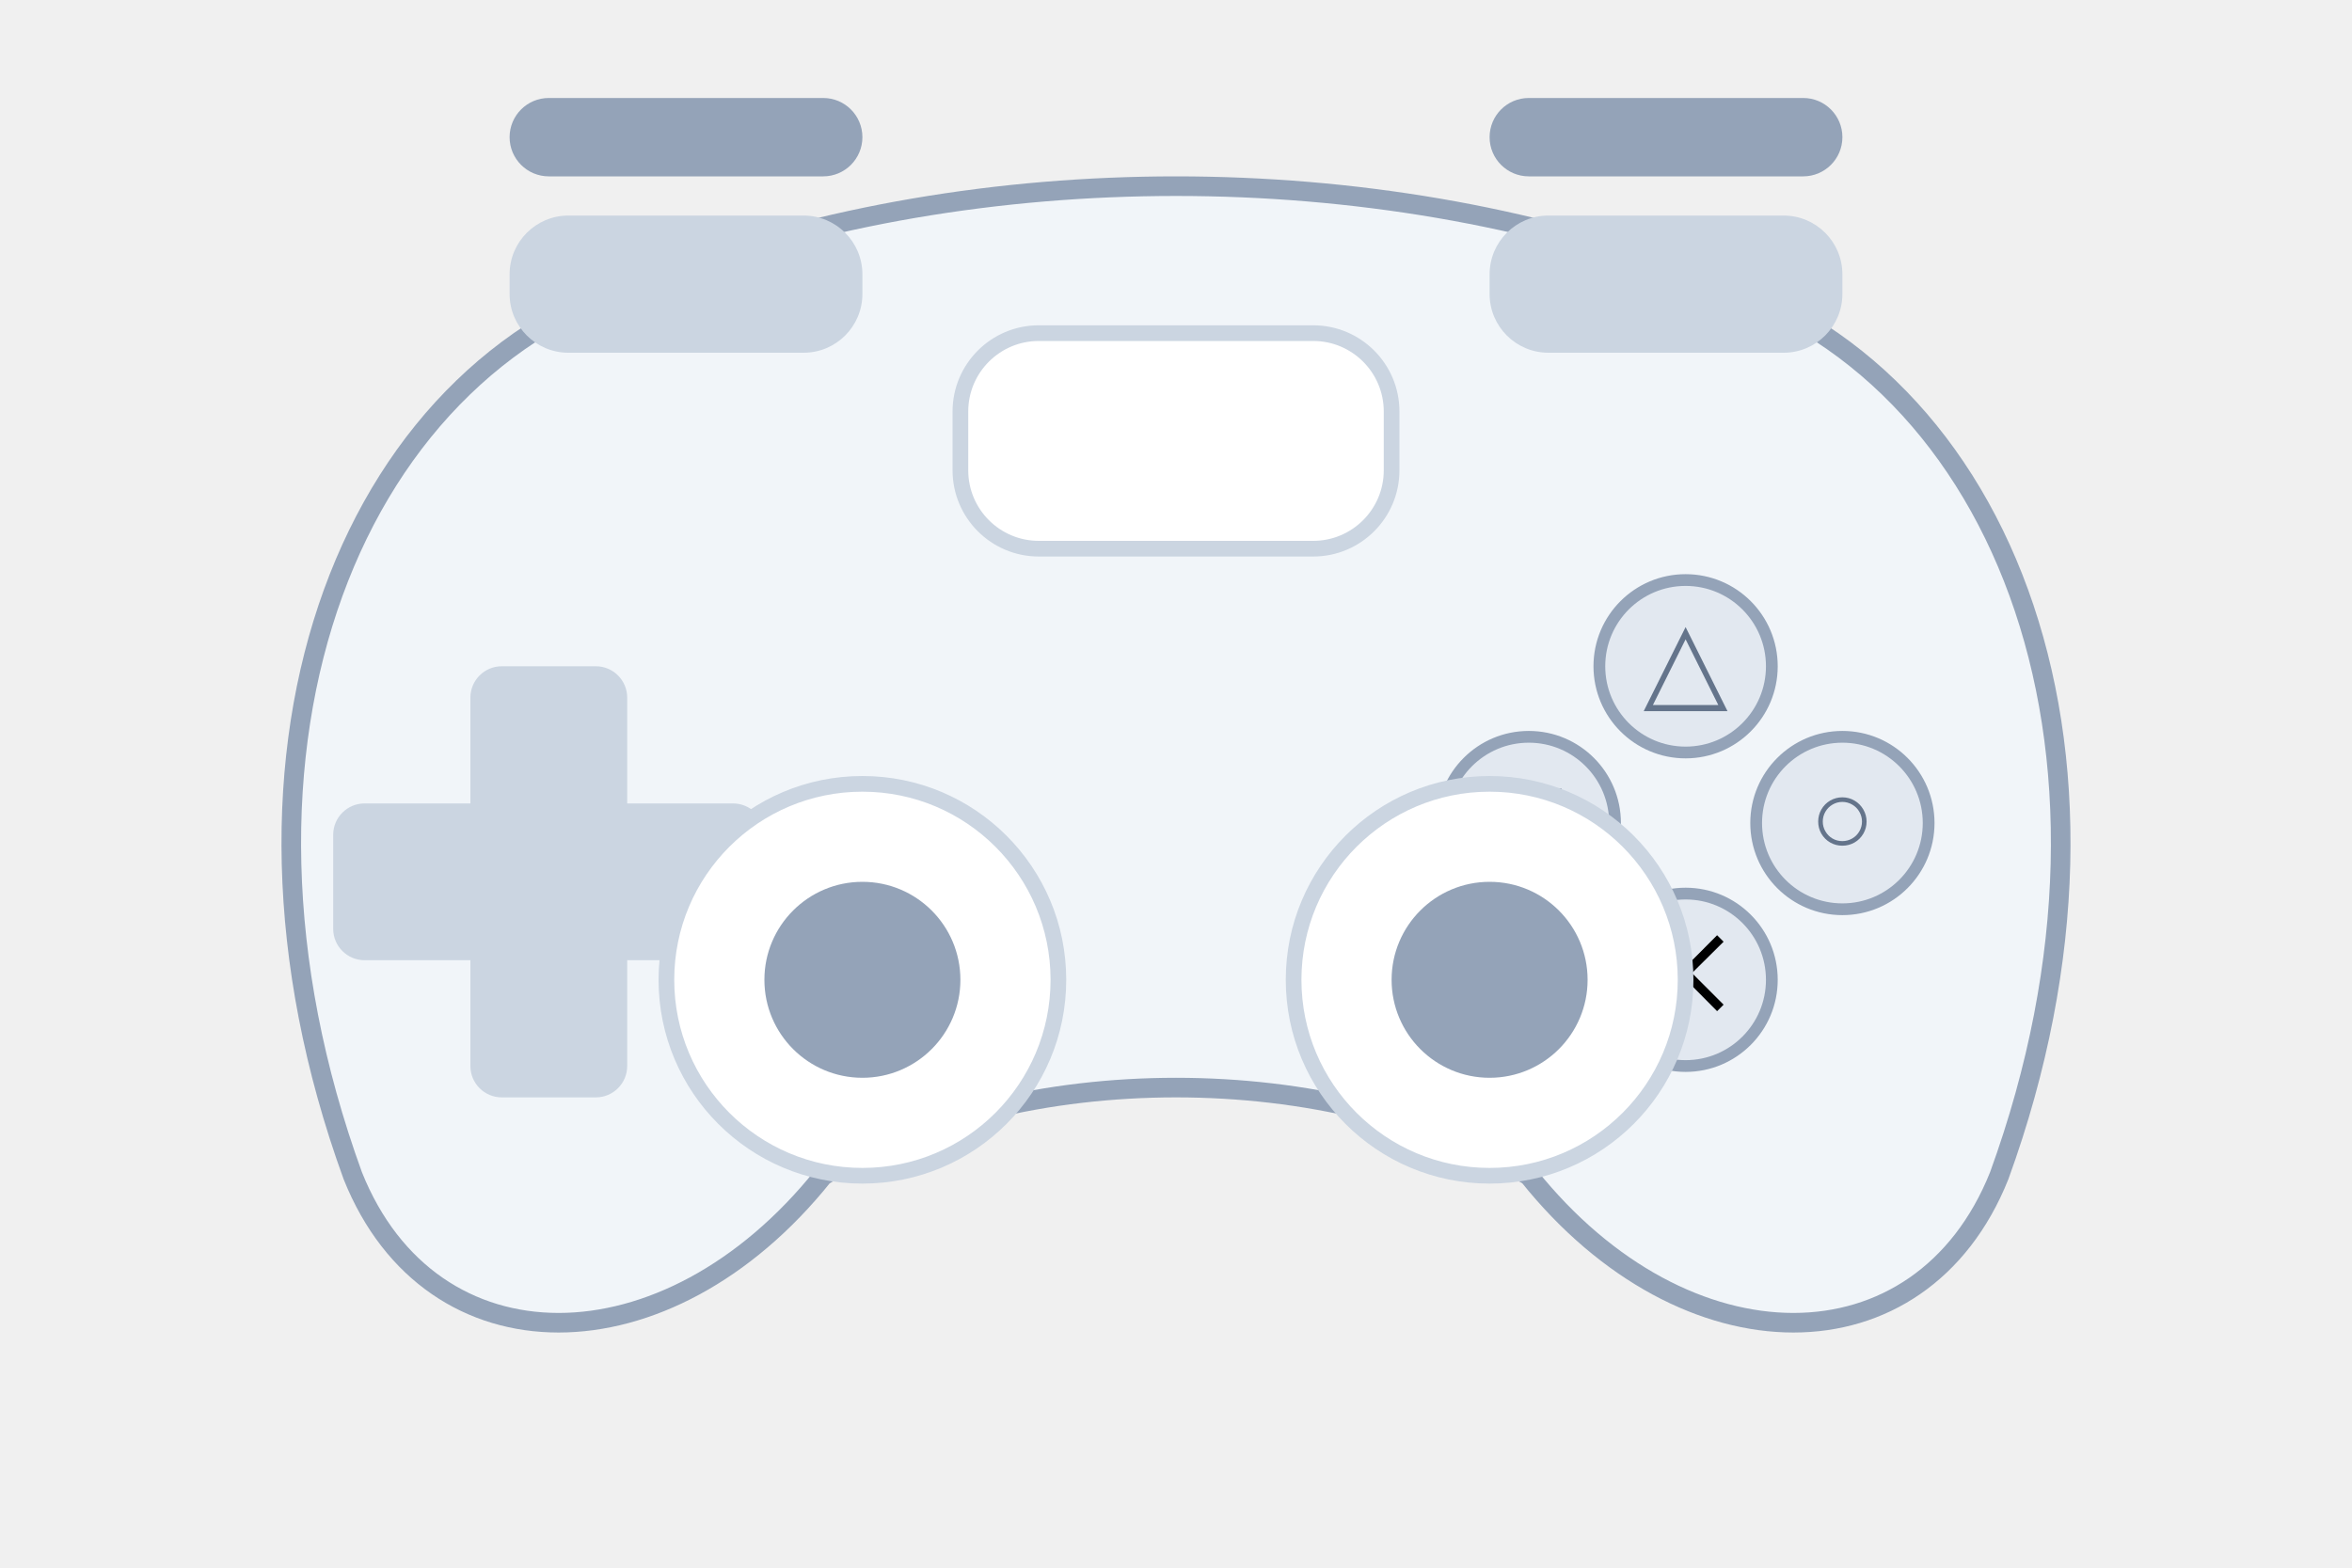
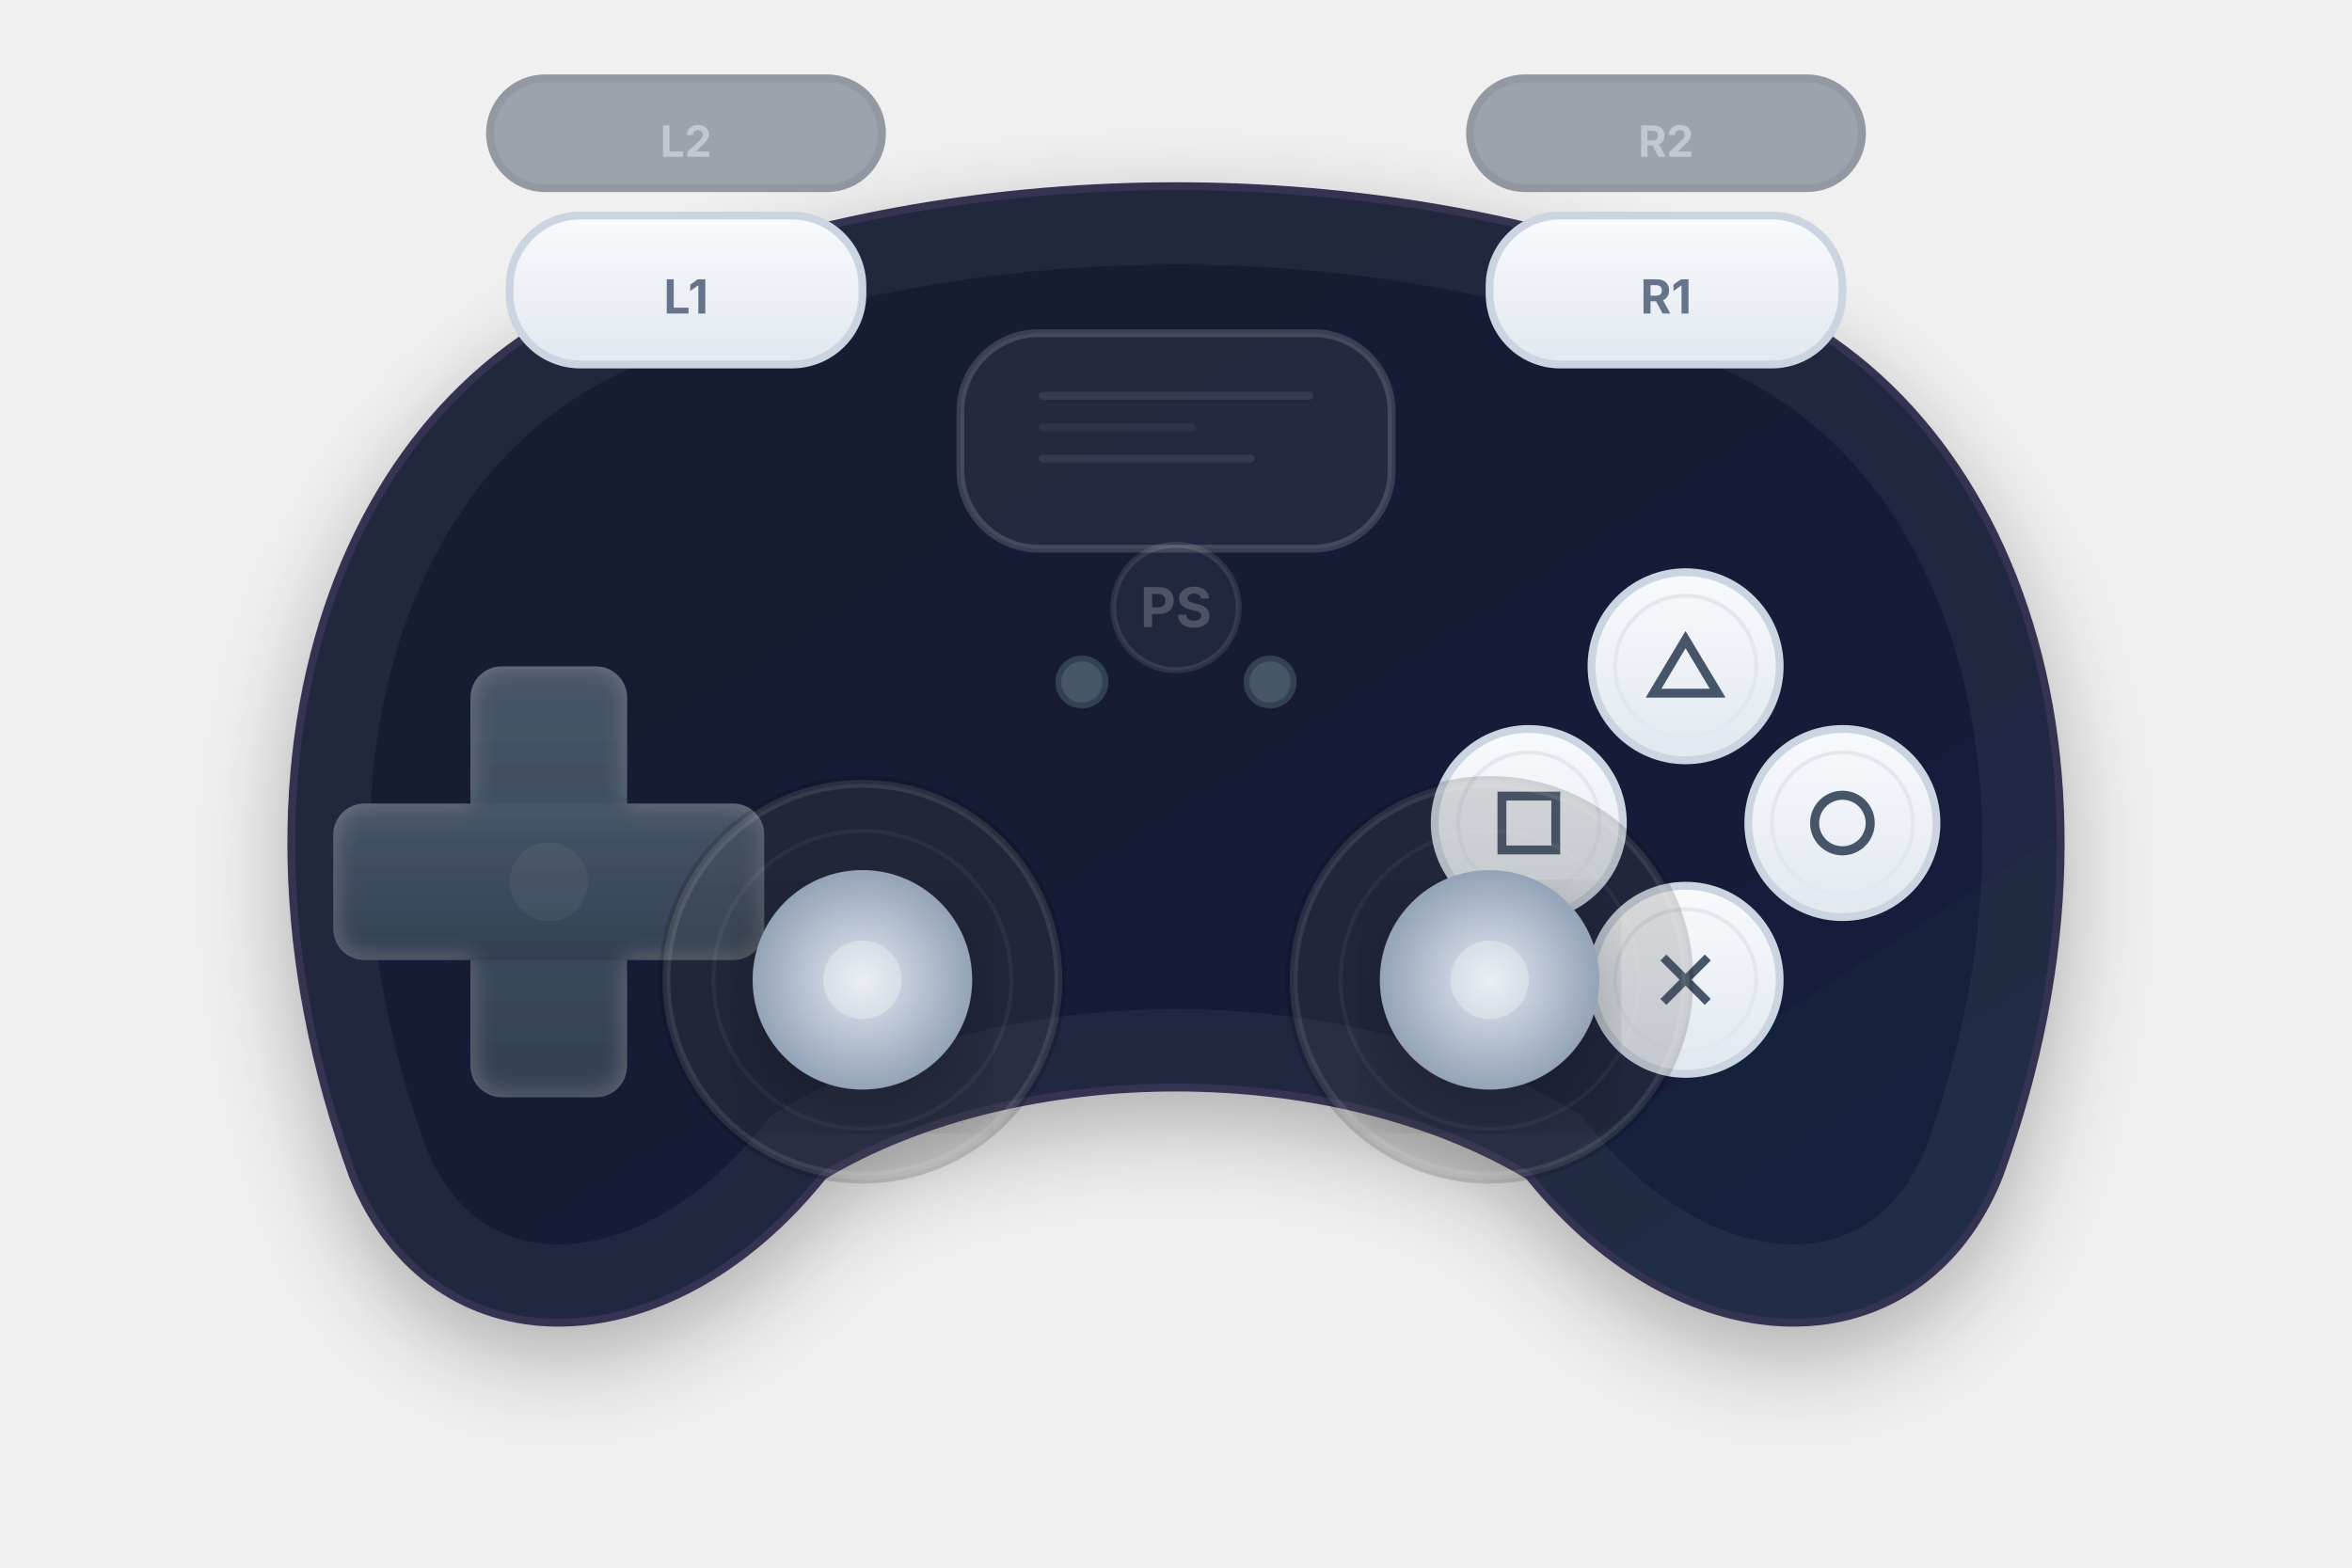
<svg xmlns="http://www.w3.org/2000/svg" viewBox="0 0 600 400">
-   <path d=" M170 70 C90 90 50 190 90 300 C110 350 170 350 210 300  C260 270 340 270 390 300  C430 350 490 350 510 300  C550 190 510 90 430 70  C350 40 250 40 170 70Z " fill="#f1f5f9" stroke="#94a3b8" stroke-width="5" />
-   <rect x="245" y="85" width="110" height="55" rx="20" fill="#ffffff" stroke="#cbd5e1" stroke-width="4" />
-   <g id="dpad" fill="#cbd5e1">
+   <defs>
+     <linearGradient id="bodyGrad" x1="0%" y1="0%" x2="100%" y2="100%">
+       <stop offset="0%" stop-color="#1a1a2e" />
+       <stop offset="100%" stop-color="#16213e" />
+     </linearGradient>
+     <radialGradient id="stickGrad" cx="50%" cy="50%" r="50%">
+       <stop offset="0%" stop-color="#e2e8f0" />
+       <stop offset="100%" stop-color="#94a3b8" />
+     </radialGradient>
+     <radialGradient id="stickShadow" cx="50%" cy="50%" r="50%">
+       <stop offset="0%" stop-color="rgba(0,0,0,0.15)" />
+       <stop offset="100%" stop-color="rgba(0,0,0,0)" />
+     </radialGradient>
+     <linearGradient id="buttonGrad" x1="0%" y1="0%" x2="0%" y2="100%">
+       <stop offset="0%" stop-color="#f8fafc" />
+       <stop offset="100%" stop-color="#e2e8f0" />
+     </linearGradient>
+     <linearGradient id="dpadGrad" x1="0%" y1="0%" x2="0%" y2="100%">
+       <stop offset="0%" stop-color="#475569" />
+       <stop offset="100%" stop-color="#334155" />
+     </linearGradient>
+     <filter id="dropShadow" x="-10%" y="-10%" width="120%" height="130%">
+       <feDropShadow dx="0" dy="8" stdDeviation="12" flood-color="rgba(0,0,0,0.3)" />
+     </filter>
+     <filter id="innerGlow" x="-20%" y="-20%" width="140%" height="140%">
+       <feGaussianBlur in="SourceAlpha" stdDeviation="3" result="blur" />
+       <feOffset dx="0" dy="0" />
+       <feComposite in2="SourceAlpha" operator="arithmetic" k2="-1" k3="1" result="shadowDiff" />
+       <feFlood flood-color="rgba(255,255,255,0.1)" />
+       <feComposite in2="shadowDiff" operator="in" />
+       <feComposite in2="SourceGraphic" operator="over" />
+     </filter>
+     <filter id="glow">
+       <feGaussianBlur stdDeviation="3" result="blur" />
+       <feMerge>
+         <feMergeNode in="blur" />
+         <feMergeNode in="SourceGraphic" />
+       </feMerge>
+     </filter>
+   </defs>
+   <g filter="url(#dropShadow)">
+     <path d="             M170 70             C90 90 50 190 90 300             C110 350 170 350 210 300             C260 270 340 270 390 300             C430 350 490 350 510 300             C550 190 510 90 430 70             C350 40 250 40 170 70Z         " fill="url(#bodyGrad)" stroke="#2a2a4a" stroke-width="2" />
+   </g>
+   <path d="         M170 70         C90 90 50 190 90 300         C110 350 170 350 210 300         C260 270 340 270 390 300         C430 350 490 350 510 300         C550 190 510 90 430 70         C350 40 250 40 170 70Z     " fill="none" stroke="rgba(255,255,255,0.05)" stroke-width="40" />
+   <rect x="245" y="85" width="110" height="55" rx="20" fill="rgba(255,255,255,0.06)" stroke="rgba(255,255,255,0.15)" stroke-width="2" />
+   <rect x="265" y="100" width="70" height="2" rx="1" fill="rgba(255,255,255,0.08)" />
+   <rect x="265" y="108" width="40" height="2" rx="1" fill="rgba(255,255,255,0.05)" />
+   <rect x="265" y="116" width="55" height="2" rx="1" fill="rgba(255,255,255,0.08)" />
+   <g id="dpad" fill="url(#dpadGrad)" filter="url(#innerGlow)">
    <rect x="120" y="170" width="40" height="110" rx="8" />
    <rect x="85" y="205" width="110" height="40" rx="8" />
  </g>
-   <circle id="button-square" cx="390" cy="210" r="22" fill="#e2e8f0" stroke="#94a3b8" stroke-width="3" />
-   <text x="390" y="218" text-anchor="middle" font-size="28" fill="#64748b">
- □
- </text>
-   <circle id="button-triangle" cx="430" cy="170" r="22" fill="#e2e8f0" stroke="#94a3b8" stroke-width="3" />
-   <text x="430" y="178" text-anchor="middle" font-size="28" fill="#64748b">
- △
- </text>
-   <circle id="button-circle" cx="470" cy="210" r="22" fill="#e2e8f0" stroke="#94a3b8" stroke-width="3" />
-   <text x="470" y="218" text-anchor="middle" font-size="28" fill="#64748b">
- ○
- </text>
-   <circle id="button-cross" cx="430" cy="250" r="22" fill="#e2e8f0" stroke="#94a3b8" stroke-width="3" />
-   <text x="430" y="258" text-anchor="middle" font-size="28" fill="#647s8b">
- ✕
- </text>
-   <circle cx="220" cy="250" r="50" fill="#ffffff" stroke="#cbd5e1" stroke-width="4" />
-   <circle id="stick-left" cx="220" cy="250" r="25" fill="#94a3b8" />
-   <circle cx="380" cy="250" r="50" fill="#ffffff" stroke="#cbd5e1" stroke-width="4" />
-   <circle id="stick-right" cx="380" cy="250" r="25" fill="#94a3b8" />
-   <rect id="button-l1" x="130" y="55" width="90" height="35" rx="15" fill="#cbd5e1" />
-   <rect id="button-r1" x="380" y="55" width="90" height="35" rx="15" fill="#cbd5e1" />
-   <rect id="trigger-l2" x="130" y="25" width="90" height="20" rx="10" fill="#94a3b8" />
-   <rect id="trigger-r2" x="380" y="25" width="90" height="20" rx="10" fill="#94a3b8" />
+   <circle cx="140" cy="225" r="10" fill="rgba(255,255,255,0.05)" />
+   <g id="button-square" class="btn" data-btn="square">
+     <circle cx="390" cy="210" r="24" fill="url(#buttonGrad)" stroke="#cbd5e1" stroke-width="2" />
+     <circle cx="390" cy="210" r="18" fill="none" stroke="#e2e8f0" stroke-width="1" />
+     <text x="390" y="218" text-anchor="middle" font-size="22" font-weight="600" fill="#475569" font-family="Inter, sans-serif">□</text>
+   </g>
+   <g id="button-triangle" class="btn" data-btn="triangle">
+     <circle cx="430" cy="170" r="24" fill="url(#buttonGrad)" stroke="#cbd5e1" stroke-width="2" />
+     <circle cx="430" cy="170" r="18" fill="none" stroke="#e2e8f0" stroke-width="1" />
+     <text x="430" y="178" text-anchor="middle" font-size="22" font-weight="600" fill="#475569" font-family="Inter, sans-serif">△</text>
+   </g>
+   <g id="button-circle" class="btn" data-btn="circle">
+     <circle cx="470" cy="210" r="24" fill="url(#buttonGrad)" stroke="#cbd5e1" stroke-width="2" />
+     <circle cx="470" cy="210" r="18" fill="none" stroke="#e2e8f0" stroke-width="1" />
+     <text x="470" y="218" text-anchor="middle" font-size="22" font-weight="600" fill="#475569" font-family="Inter, sans-serif">○</text>
+   </g>
+   <g id="button-cross" class="btn" data-btn="cross">
+     <circle cx="430" cy="250" r="24" fill="url(#buttonGrad)" stroke="#cbd5e1" stroke-width="2" />
+     <circle cx="430" cy="250" r="18" fill="none" stroke="#e2e8f0" stroke-width="1" />
+     <text x="430" y="258" text-anchor="middle" font-size="22" font-weight="600" fill="#475569" font-family="Inter, sans-serif">✕</text>
+   </g>
+   <g>
+     <circle cx="220" cy="250" r="52" fill="rgba(0,0,0,0.15)" />
+     <circle cx="220" cy="250" r="50" fill="rgba(255,255,255,0.06)" stroke="rgba(255,255,255,0.1)" stroke-width="2" />
+     <circle cx="220" cy="250" r="38" fill="none" stroke="rgba(255,255,255,0.05)" stroke-width="1" />
+     <circle id="stick-left" cx="220" cy="250" r="28" fill="url(#stickGrad)" filter="url(#dropShadow)" />
+     <circle id="stick-left-center" cx="220" cy="250" r="10" fill="rgba(255,255,255,0.3)" />
+   </g>
+   <g>
+     <circle cx="380" cy="250" r="52" fill="rgba(0,0,0,0.15)" />
+     <circle cx="380" cy="250" r="50" fill="rgba(255,255,255,0.06)" stroke="rgba(255,255,255,0.1)" stroke-width="2" />
+     <circle cx="380" cy="250" r="38" fill="none" stroke="rgba(255,255,255,0.05)" stroke-width="1" />
+     <circle id="stick-right" cx="380" cy="250" r="28" fill="url(#stickGrad)" filter="url(#dropShadow)" />
+     <circle id="stick-right-center" cx="380" cy="250" r="10" fill="rgba(255,255,255,0.3)" />
+   </g>
+   <g id="button-l1" class="btn" data-btn="l1">
+     <rect x="130" y="55" width="90" height="38" rx="18" fill="url(#buttonGrad)" stroke="#cbd5e1" stroke-width="2" />
+     <text x="175" y="80" text-anchor="middle" font-size="12" font-weight="700" fill="#64748b" font-family="Inter, sans-serif">L1</text>
+   </g>
+   <g id="button-r1" class="btn" data-btn="r1">
+     <rect x="380" y="55" width="90" height="38" rx="18" fill="url(#buttonGrad)" stroke="#cbd5e1" stroke-width="2" />
+     <text x="425" y="80" text-anchor="middle" font-size="12" font-weight="700" fill="#64748b" font-family="Inter, sans-serif">R1</text>
+   </g>
+   <g>
+     <rect id="trigger-l2" x="125" y="20" width="100" height="28" rx="14" fill="#475569" stroke="#334155" stroke-width="2" opacity="0.5" />
+     <text x="175" y="40" text-anchor="middle" font-size="11" font-weight="700" fill="rgba(255,255,255,0.4)" font-family="Inter, sans-serif">L2</text>
+   </g>
+   <g>
+     <rect id="trigger-r2" x="375" y="20" width="100" height="28" rx="14" fill="#475569" stroke="#334155" stroke-width="2" opacity="0.5" />
+     <text x="425" y="40" text-anchor="middle" font-size="11" font-weight="700" fill="rgba(255,255,255,0.4)" font-family="Inter, sans-serif">R2</text>
+   </g>
+   <rect x="270" y="168" width="12" height="12" rx="6" fill="#475569" stroke="#334155" stroke-width="1.5" />
+   <rect x="318" y="168" width="12" height="12" rx="6" fill="#475569" stroke="#334155" stroke-width="1.5" />
+   <circle cx="300" cy="155" r="16" fill="rgba(255,255,255,0.05)" stroke="rgba(255,255,255,0.1)" stroke-width="1.5" />
+   <text x="300" y="160" text-anchor="middle" font-size="14" font-weight="700" fill="rgba(255,255,255,0.2)" font-family="Inter, sans-serif">PS</text>
</svg>
